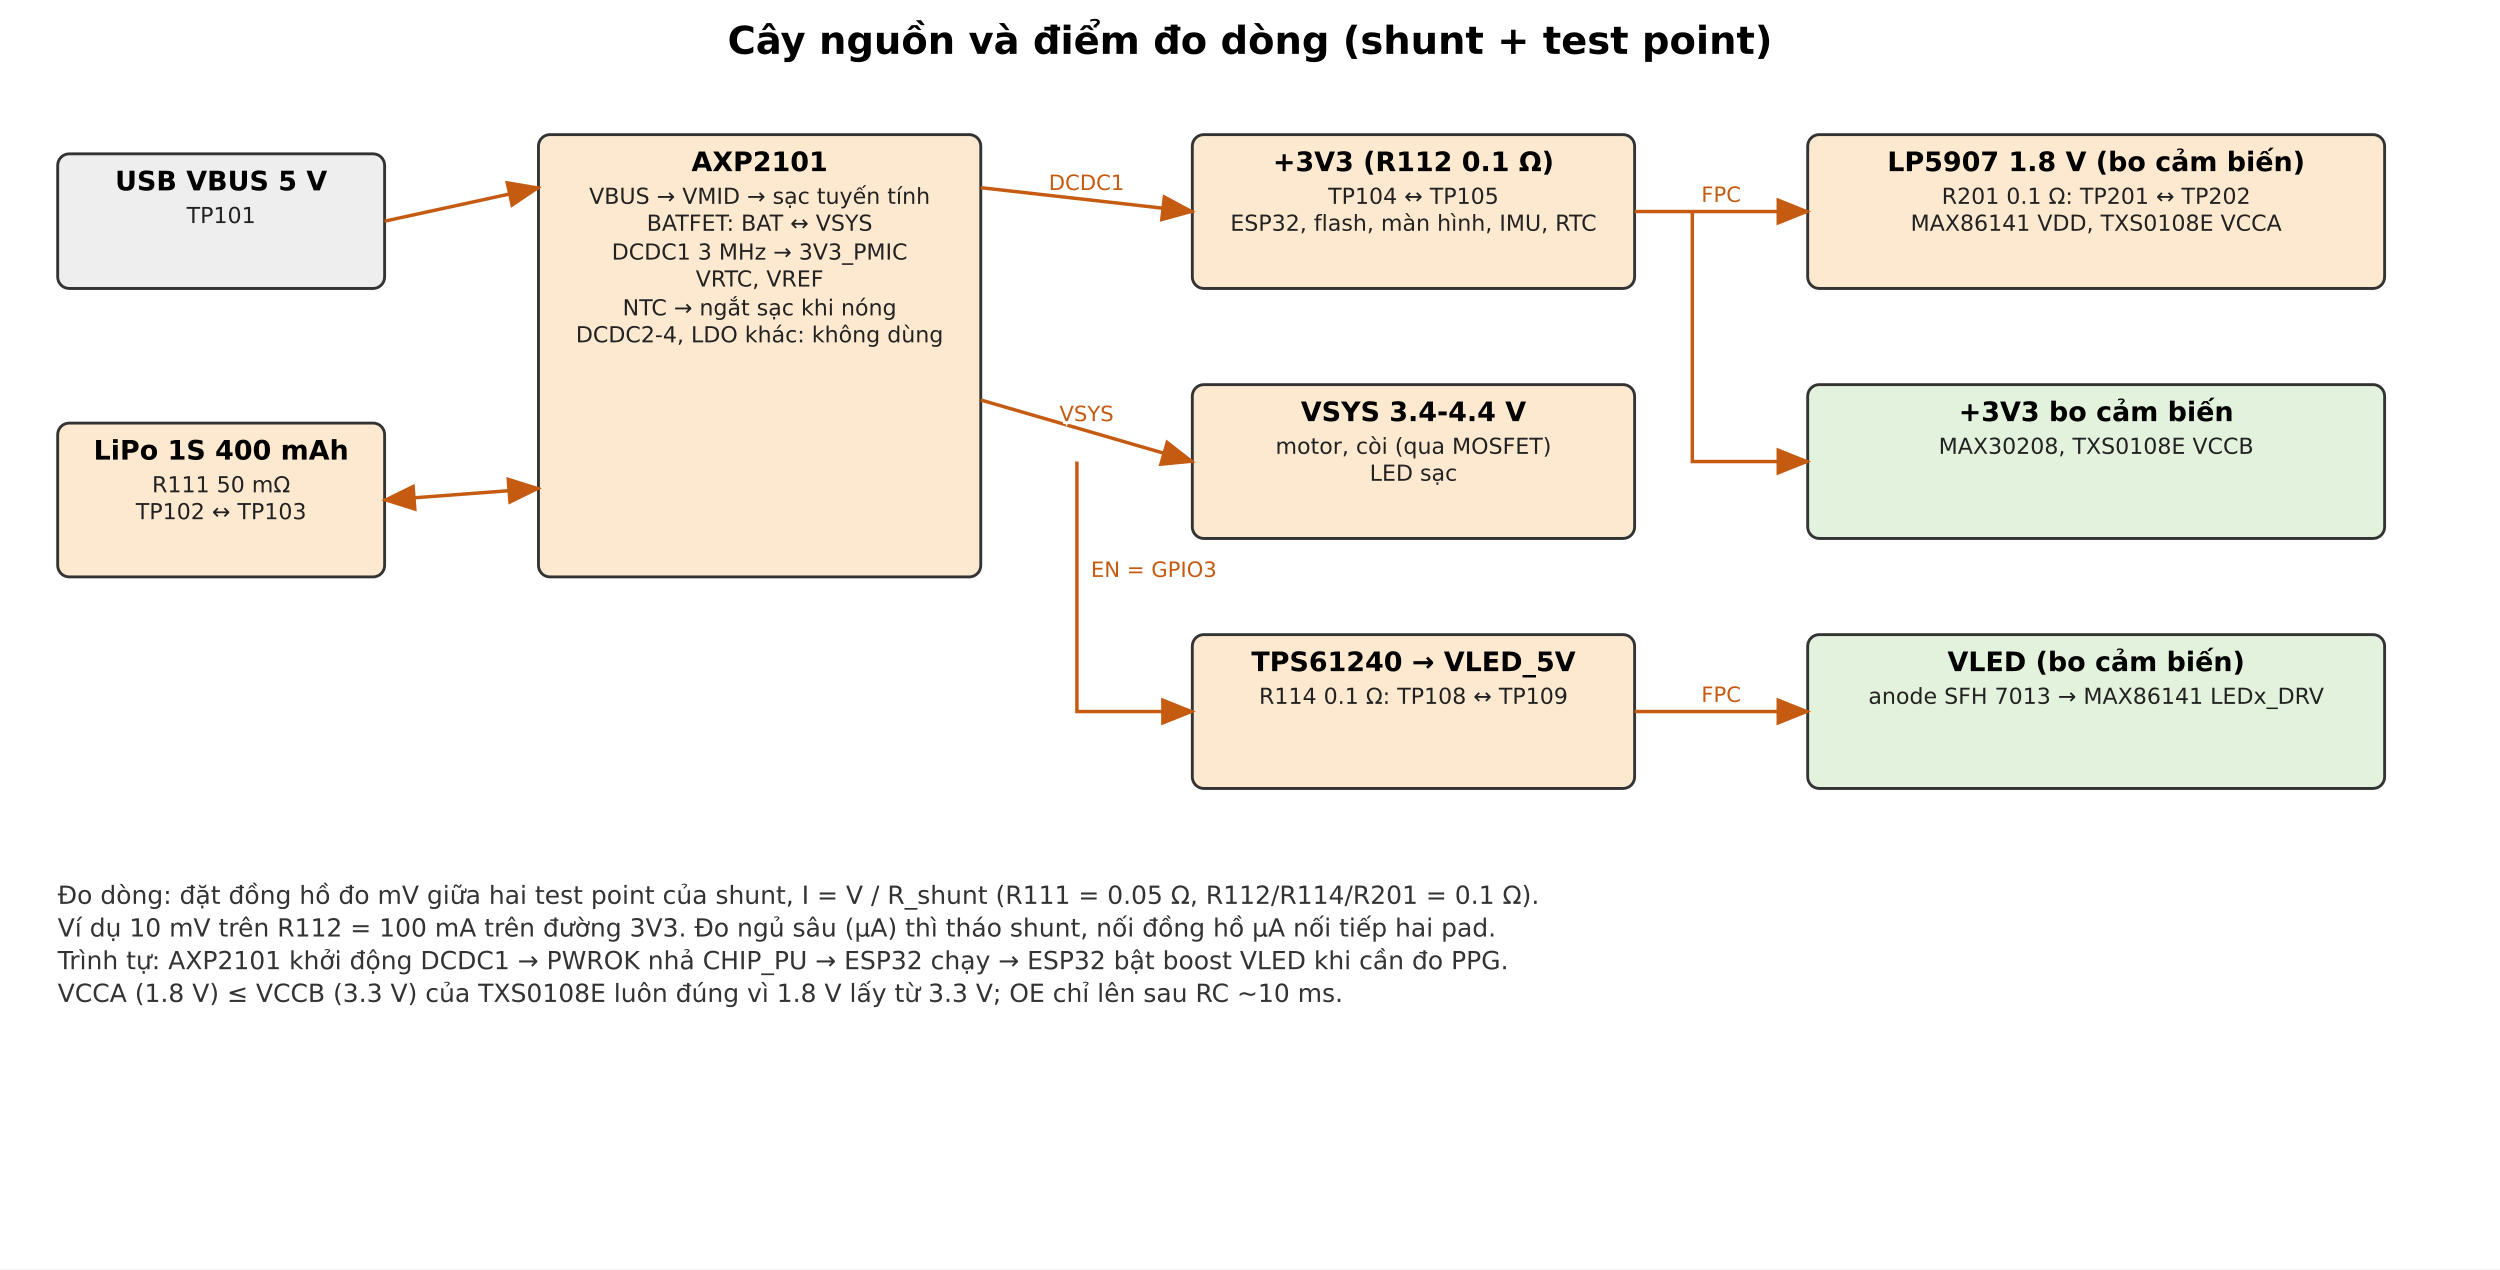
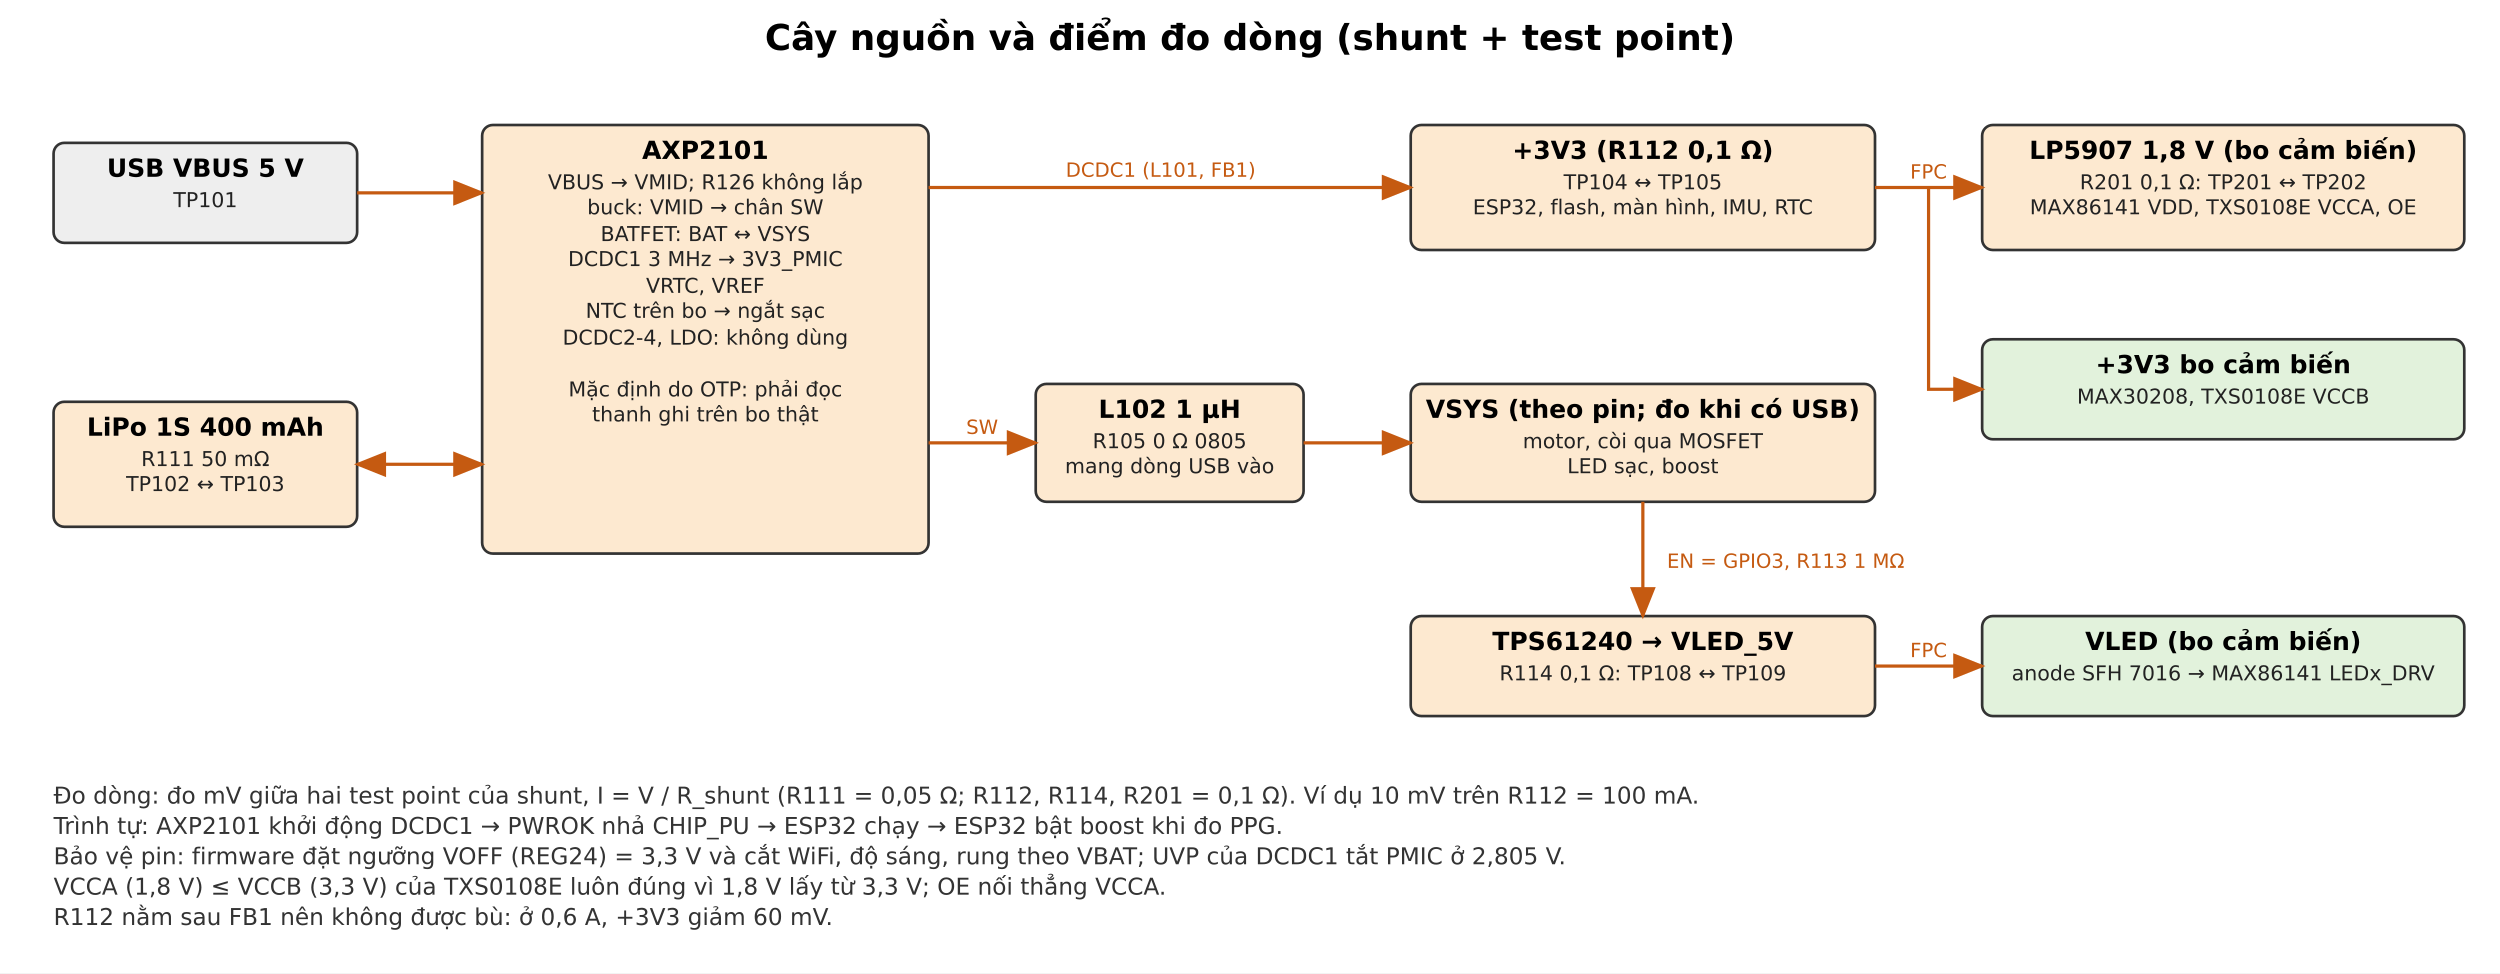
- <svg xmlns="http://www.w3.org/2000/svg" width="1300" height="660" viewBox="0 0 1300 660" font-family="DejaVu Sans, Arial, sans-serif">
+ <svg xmlns="http://www.w3.org/2000/svg" width="1400" height="545" viewBox="0 0 1400 545" font-family="DejaVu Sans, Arial, sans-serif">
  <defs>
    <marker id="ahc55a11" markerWidth="10" markerHeight="8" refX="9" refY="4" orient="auto">
      <path d="M0,0 L10,4 L0,8 z" fill="#c55a11" />
    </marker>
    <marker id="asc55a11" markerWidth="10" markerHeight="8" refX="1" refY="4" orient="auto">
      <path d="M10,0 L0,4 L10,8 z" fill="#c55a11" />
    </marker>
  </defs>
-   <rect width="1300" height="660" fill="#ffffff" />
-   <text x="650" y="28" font-size="20" font-weight="bold" text-anchor="middle">Cây nguồn và điểm đo dòng (shunt + test point)</text>
-   <rect x="30" y="80" width="170" height="70" rx="6" fill="#eeeeee" stroke="#333" stroke-width="1.5" />
+   <rect width="1400" height="545" fill="#ffffff" />
+   <text x="700" y="28" font-size="20" font-weight="bold" text-anchor="middle">Cây nguồn và điểm đo dòng (shunt + test point)</text>
+   <rect x="30" y="80" width="170" height="56" rx="6" fill="#eeeeee" stroke="#333" stroke-width="1.5" />
  <text x="115" y="99" font-size="14" font-weight="bold" text-anchor="middle">USB VBUS 5 V</text>
  <text x="115" y="116" font-size="11.5" text-anchor="middle" fill="#222">TP101</text>
-   <rect x="280" y="70" width="230" height="230" rx="6" fill="#fde9d0" stroke="#333" stroke-width="1.5" />
+   <rect x="30" y="225" width="170" height="70" rx="6" fill="#fde9d0" stroke="#333" stroke-width="1.5" />
+   <text x="115" y="244" font-size="14" font-weight="bold" text-anchor="middle">LiPo 1S 400 mAh</text>
+   <text x="115" y="261" font-size="11.5" text-anchor="middle" fill="#222">R111 50 mΩ</text>
+   <text x="115" y="275" font-size="11.5" text-anchor="middle" fill="#222">TP102 ↔ TP103</text>
+   <rect x="270" y="70" width="250" height="240" rx="6" fill="#fde9d0" stroke="#333" stroke-width="1.5" />
  <text x="395" y="89" font-size="14" font-weight="bold" text-anchor="middle">AXP2101</text>
-   <text x="395" y="106" font-size="11.5" text-anchor="middle" fill="#222">VBUS → VMID → sạc tuyến tính</text>
-   <text x="395" y="120" font-size="11.5" text-anchor="middle" fill="#222">BATFET: BAT ↔ VSYS</text>
-   <text x="395" y="135" font-size="11.5" text-anchor="middle" fill="#222">DCDC1 3 MHz → 3V3_PMIC</text>
-   <text x="395" y="149" font-size="11.5" text-anchor="middle" fill="#222">VRTC, VREF</text>
-   <text x="395" y="164" font-size="11.5" text-anchor="middle" fill="#222">NTC → ngắt sạc khi nóng</text>
-   <text x="395" y="178" font-size="11.5" text-anchor="middle" fill="#222">DCDC2-4, LDO khác: không dùng</text>
-   <rect x="30" y="220" width="170" height="80" rx="6" fill="#fde9d0" stroke="#333" stroke-width="1.5" />
-   <text x="115" y="239" font-size="14" font-weight="bold" text-anchor="middle">LiPo 1S 400 mAh</text>
-   <text x="115" y="256" font-size="11.5" text-anchor="middle" fill="#222">R111 50 mΩ</text>
-   <text x="115" y="270" font-size="11.5" text-anchor="middle" fill="#222">TP102 ↔ TP103</text>
-   <rect x="620" y="70" width="230" height="80" rx="6" fill="#fde9d0" stroke="#333" stroke-width="1.5" />
-   <text x="735" y="89" font-size="14" font-weight="bold" text-anchor="middle">+3V3 (R112 0.1 Ω)</text>
-   <text x="735" y="106" font-size="11.5" text-anchor="middle" fill="#222">TP104 ↔ TP105</text>
-   <text x="735" y="120" font-size="11.5" text-anchor="middle" fill="#222">ESP32, flash, màn hình, IMU, RTC</text>
-   <rect x="620" y="200" width="230" height="80" rx="6" fill="#fde9d0" stroke="#333" stroke-width="1.5" />
-   <text x="735" y="219" font-size="14" font-weight="bold" text-anchor="middle">VSYS 3.4-4.4 V</text>
-   <text x="735" y="236" font-size="11.5" text-anchor="middle" fill="#222">motor, còi (qua MOSFET)</text>
-   <text x="735" y="250" font-size="11.5" text-anchor="middle" fill="#222">LED sạc</text>
-   <rect x="620" y="330" width="230" height="80" rx="6" fill="#fde9d0" stroke="#333" stroke-width="1.5" />
-   <text x="735" y="349" font-size="14" font-weight="bold" text-anchor="middle">TPS61240 → VLED_5V</text>
-   <text x="735" y="366" font-size="11.5" text-anchor="middle" fill="#222">R114 0.1 Ω: TP108 ↔ TP109</text>
-   <rect x="940" y="70" width="300" height="80" rx="6" fill="#fde9d0" stroke="#333" stroke-width="1.5" />
-   <text x="1090" y="89" font-size="14" font-weight="bold" text-anchor="middle">LP5907 1.8 V (bo cảm biến)</text>
-   <text x="1090" y="106" font-size="11.5" text-anchor="middle" fill="#222">R201 0.1 Ω: TP201 ↔ TP202</text>
-   <text x="1090" y="120" font-size="11.5" text-anchor="middle" fill="#222">MAX86141 VDD, TXS0108E VCCA</text>
-   <rect x="940" y="200" width="300" height="80" rx="6" fill="#e2f2dc" stroke="#333" stroke-width="1.5" />
-   <text x="1090" y="219" font-size="14" font-weight="bold" text-anchor="middle">+3V3 bo cảm biến</text>
-   <text x="1090" y="236" font-size="11.5" text-anchor="middle" fill="#222">MAX30208, TXS0108E VCCB</text>
-   <rect x="940" y="330" width="300" height="80" rx="6" fill="#e2f2dc" stroke="#333" stroke-width="1.5" />
-   <text x="1090" y="349" font-size="14" font-weight="bold" text-anchor="middle">VLED (bo cảm biến)</text>
-   <text x="1090" y="366" font-size="11.5" text-anchor="middle" fill="#222">anode SFH 7013 → MAX86141 LEDx_DRV</text>
-   <path d="M 200.0 115.0 L 280.0 97.6" fill="none" stroke="#c55a11" stroke-width="1.8" marker-end="url(#ahc55a11)" />
-   <path d="M 200.0 260.0 L 280.0 254.0" fill="none" stroke="#c55a11" stroke-width="1.8" marker-end="url(#ahc55a11)" marker-start="url(#asc55a11)" />
-   <path d="M 510.0 97.6 L 620.0 110.0" fill="none" stroke="#c55a11" stroke-width="1.8" marker-end="url(#ahc55a11)" />
-   <text x="565.0" y="98.8" font-size="11" text-anchor="middle" fill="#c55a11" stroke="#fff" stroke-width="3" paint-order="stroke">DCDC1</text>
-   <path d="M 510.0 208.0 L 620.0 240.0" fill="none" stroke="#c55a11" stroke-width="1.8" marker-end="url(#ahc55a11)" />
-   <text x="565.0" y="219.0" font-size="11" text-anchor="middle" fill="#c55a11" stroke="#fff" stroke-width="3" paint-order="stroke">VSYS</text>
-   <path d="M 560.0 240.0 L 560.0 370.0 L 620.0 370.0" fill="none" stroke="#c55a11" stroke-width="1.8" marker-end="url(#ahc55a11)" />
-   <text x="600.0" y="300.0" font-size="11" text-anchor="middle" fill="#c55a11" stroke="#fff" stroke-width="3" paint-order="stroke">EN = GPIO3</text>
-   <path d="M 850.0 110.0 L 940.0 110.0" fill="none" stroke="#c55a11" stroke-width="1.8" marker-end="url(#ahc55a11)" />
-   <text x="895.0" y="105.0" font-size="11" text-anchor="middle" fill="#c55a11" stroke="#fff" stroke-width="3" paint-order="stroke">FPC</text>
-   <path d="M 880.0 110.0 L 880.0 240.0 L 940.0 240.0" fill="none" stroke="#c55a11" stroke-width="1.8" marker-end="url(#ahc55a11)" />
-   <path d="M 850.0 370.0 L 940.0 370.0" fill="none" stroke="#c55a11" stroke-width="1.8" marker-end="url(#ahc55a11)" />
-   <text x="895.0" y="365.0" font-size="11" text-anchor="middle" fill="#c55a11" stroke="#fff" stroke-width="3" paint-order="stroke">FPC</text>
-   <text x="30" y="470" font-size="13" text-anchor="start" fill="#333">Đo dòng: đặt đồng hồ đo mV giữa hai test point của shunt, I = V / R_shunt (R111 = 0.05 Ω, R112/R114/R201 = 0.1 Ω).</text>
-   <text x="30" y="487" font-size="13" text-anchor="start" fill="#333">Ví dụ 10 mV trên R112 = 100 mA trên đường 3V3. Đo ngủ sâu (µA) thì tháo shunt, nối đồng hồ µA nối tiếp hai pad.</text>
-   <text x="30" y="504" font-size="13" text-anchor="start" fill="#333">Trình tự: AXP2101 khởi động DCDC1 → PWROK nhả CHIP_PU → ESP32 chạy → ESP32 bật boost VLED khi cần đo PPG.</text>
-   <text x="30" y="521" font-size="13" text-anchor="start" fill="#333">VCCA (1.8 V) ≤ VCCB (3.3 V) của TXS0108E luôn đúng vì 1.8 V lấy từ 3.3 V; OE chỉ lên sau RC ~10 ms.</text>
+   <text x="395" y="106" font-size="11.5" text-anchor="middle" fill="#222">VBUS → VMID; R126 không lắp</text>
+   <text x="395" y="120" font-size="11.5" text-anchor="middle" fill="#222">buck: VMID → chân SW</text>
+   <text x="395" y="135" font-size="11.5" text-anchor="middle" fill="#222">BATFET: BAT ↔ VSYS</text>
+   <text x="395" y="149" font-size="11.5" text-anchor="middle" fill="#222">DCDC1 3 MHz → 3V3_PMIC</text>
+   <text x="395" y="164" font-size="11.5" text-anchor="middle" fill="#222">VRTC, VREF</text>
+   <text x="395" y="178" font-size="11.5" text-anchor="middle" fill="#222">NTC trên bo → ngắt sạc</text>
+   <text x="395" y="193" font-size="11.5" text-anchor="middle" fill="#222">DCDC2-4, LDO: không dùng</text>
+   <text x="395" y="207" font-size="11.5" text-anchor="middle" fill="#222" />
+   <text x="395" y="222" font-size="11.5" text-anchor="middle" fill="#222">Mặc định do OTP: phải đọc</text>
+   <text x="395" y="236" font-size="11.5" text-anchor="middle" fill="#222">thanh ghi trên bo thật</text>
+   <rect x="580" y="215" width="150" height="66" rx="6" fill="#fde9d0" stroke="#333" stroke-width="1.5" />
+   <text x="655" y="234" font-size="14" font-weight="bold" text-anchor="middle">L102 1 µH</text>
+   <text x="655" y="251" font-size="11.5" text-anchor="middle" fill="#222">R105 0 Ω 0805</text>
+   <text x="655" y="265" font-size="11.5" text-anchor="middle" fill="#222">mang dòng USB vào</text>
+   <rect x="790" y="70" width="260" height="70" rx="6" fill="#fde9d0" stroke="#333" stroke-width="1.5" />
+   <text x="920" y="89" font-size="14" font-weight="bold" text-anchor="middle">+3V3 (R112 0,1 Ω)</text>
+   <text x="920" y="106" font-size="11.5" text-anchor="middle" fill="#222">TP104 ↔ TP105</text>
+   <text x="920" y="120" font-size="11.5" text-anchor="middle" fill="#222">ESP32, flash, màn hình, IMU, RTC</text>
+   <rect x="790" y="215" width="260" height="66" rx="6" fill="#fde9d0" stroke="#333" stroke-width="1.5" />
+   <text x="920" y="234" font-size="14" font-weight="bold" text-anchor="middle">VSYS (theo pin; đo khi có USB)</text>
+   <text x="920" y="251" font-size="11.5" text-anchor="middle" fill="#222">motor, còi qua MOSFET</text>
+   <text x="920" y="265" font-size="11.5" text-anchor="middle" fill="#222">LED sạc, boost</text>
+   <rect x="790" y="345" width="260" height="56" rx="6" fill="#fde9d0" stroke="#333" stroke-width="1.5" />
+   <text x="920" y="364" font-size="14" font-weight="bold" text-anchor="middle">TPS61240 → VLED_5V</text>
+   <text x="920" y="381" font-size="11.5" text-anchor="middle" fill="#222">R114 0,1 Ω: TP108 ↔ TP109</text>
+   <rect x="1110" y="70" width="270" height="70" rx="6" fill="#fde9d0" stroke="#333" stroke-width="1.5" />
+   <text x="1245" y="89" font-size="14" font-weight="bold" text-anchor="middle">LP5907 1,8 V (bo cảm biến)</text>
+   <text x="1245" y="106" font-size="11.5" text-anchor="middle" fill="#222">R201 0,1 Ω: TP201 ↔ TP202</text>
+   <text x="1245" y="120" font-size="11.5" text-anchor="middle" fill="#222">MAX86141 VDD, TXS0108E VCCA, OE</text>
+   <rect x="1110" y="190" width="270" height="56" rx="6" fill="#e2f2dc" stroke="#333" stroke-width="1.5" />
+   <text x="1245" y="209" font-size="14" font-weight="bold" text-anchor="middle">+3V3 bo cảm biến</text>
+   <text x="1245" y="226" font-size="11.5" text-anchor="middle" fill="#222">MAX30208, TXS0108E VCCB</text>
+   <rect x="1110" y="345" width="270" height="56" rx="6" fill="#e2f2dc" stroke="#333" stroke-width="1.5" />
+   <text x="1245" y="364" font-size="14" font-weight="bold" text-anchor="middle">VLED (bo cảm biến)</text>
+   <text x="1245" y="381" font-size="11.5" text-anchor="middle" fill="#222">anode SFH 7016 → MAX86141 LEDx_DRV</text>
+   <path d="M 200.0 108.0 L 270.0 108.0" fill="none" stroke="#c55a11" stroke-width="1.8" marker-end="url(#ahc55a11)" />
+   <path d="M 200.0 260.0 L 270.0 260.0" fill="none" stroke="#c55a11" stroke-width="1.8" marker-end="url(#ahc55a11)" marker-start="url(#asc55a11)" />
+   <path d="M 520.0 105.0 L 790.0 105.0" fill="none" stroke="#c55a11" stroke-width="1.8" marker-end="url(#ahc55a11)" />
+   <text x="650.0" y="99.0" font-size="11" text-anchor="middle" fill="#c55a11" stroke="#fff" stroke-width="3" paint-order="stroke">DCDC1 (L101, FB1)</text>
+   <path d="M 520.0 248.0 L 580.0 248.0" fill="none" stroke="#c55a11" stroke-width="1.8" marker-end="url(#ahc55a11)" />
+   <text x="550.0" y="243.0" font-size="11" text-anchor="middle" fill="#c55a11" stroke="#fff" stroke-width="3" paint-order="stroke">SW</text>
+   <path d="M 730.0 248.0 L 790.0 248.0" fill="none" stroke="#c55a11" stroke-width="1.8" marker-end="url(#ahc55a11)" />
+   <path d="M 920.0 281.0 L 920.0 345.0" fill="none" stroke="#c55a11" stroke-width="1.8" marker-end="url(#ahc55a11)" />
+   <text x="1000.0" y="318.0" font-size="11" text-anchor="middle" fill="#c55a11" stroke="#fff" stroke-width="3" paint-order="stroke">EN = GPIO3, R113 1 MΩ</text>
+   <path d="M 1050.0 105.0 L 1110.0 105.0" fill="none" stroke="#c55a11" stroke-width="1.8" marker-end="url(#ahc55a11)" />
+   <text x="1080.0" y="100.0" font-size="11" text-anchor="middle" fill="#c55a11" stroke="#fff" stroke-width="3" paint-order="stroke">FPC</text>
+   <path d="M 1080.0 105.0 L 1080.0 218.0 L 1110.0 218.0" fill="none" stroke="#c55a11" stroke-width="1.8" marker-end="url(#ahc55a11)" />
+   <path d="M 1050.0 373.0 L 1110.0 373.0" fill="none" stroke="#c55a11" stroke-width="1.8" marker-end="url(#ahc55a11)" />
+   <text x="1080.0" y="368.0" font-size="11" text-anchor="middle" fill="#c55a11" stroke="#fff" stroke-width="3" paint-order="stroke">FPC</text>
+   <text x="30" y="450" font-size="13" text-anchor="start" fill="#333">Đo dòng: đo mV giữa hai test point của shunt, I = V / R_shunt (R111 = 0,05 Ω; R112, R114, R201 = 0,1 Ω). Ví dụ 10 mV trên R112 = 100 mA.</text>
+   <text x="30" y="467" font-size="13" text-anchor="start" fill="#333">Trình tự: AXP2101 khởi động DCDC1 → PWROK nhả CHIP_PU → ESP32 chạy → ESP32 bật boost khi đo PPG.</text>
+   <text x="30" y="484" font-size="13" text-anchor="start" fill="#333">Bảo vệ pin: firmware đặt ngưỡng VOFF (REG24) = 3,3 V và cắt WiFi, độ sáng, rung theo VBAT; UVP của DCDC1 tắt PMIC ở 2,805 V.</text>
+   <text x="30" y="501" font-size="13" text-anchor="start" fill="#333">VCCA (1,8 V) ≤ VCCB (3,3 V) của TXS0108E luôn đúng vì 1,8 V lấy từ 3,3 V; OE nối thẳng VCCA.</text>
+   <text x="30" y="518" font-size="13" text-anchor="start" fill="#333">R112 nằm sau FB1 nên không được bù: ở 0,6 A, +3V3 giảm 60 mV.</text>
</svg>
